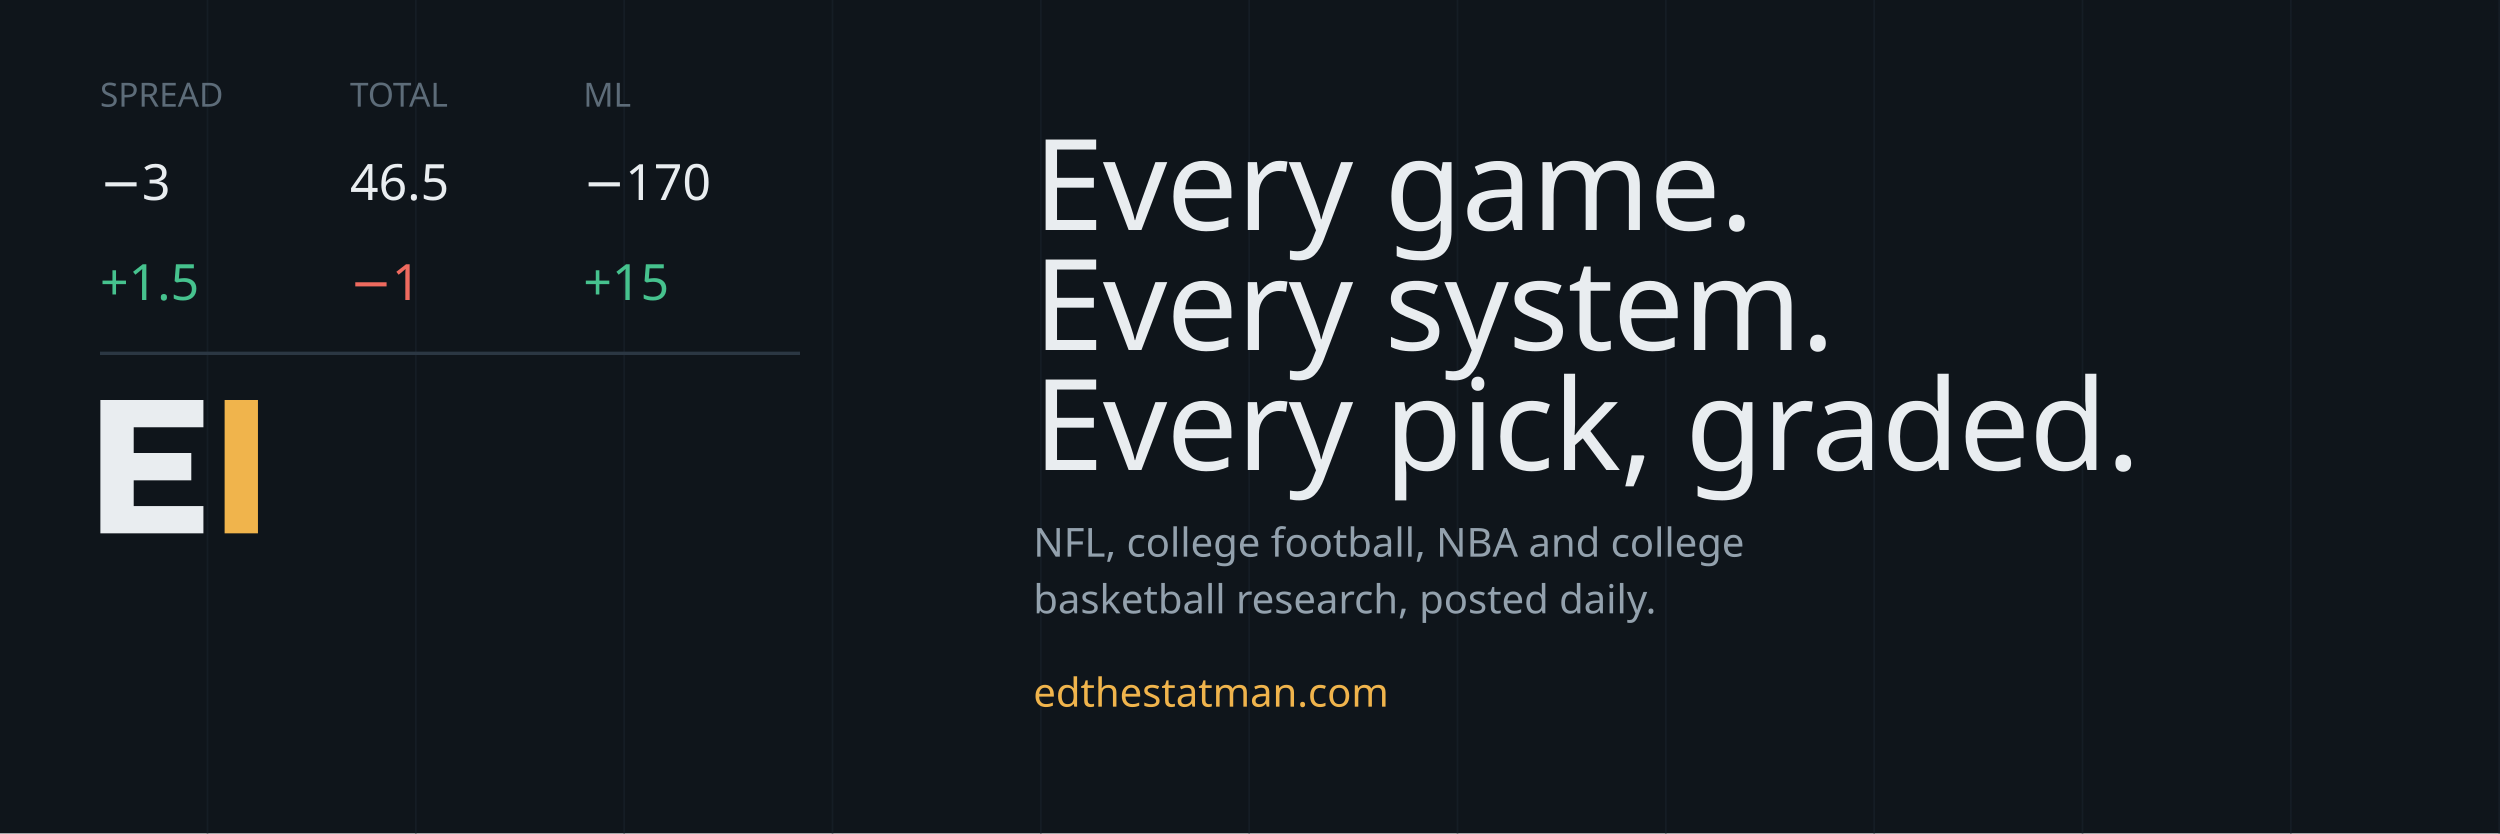
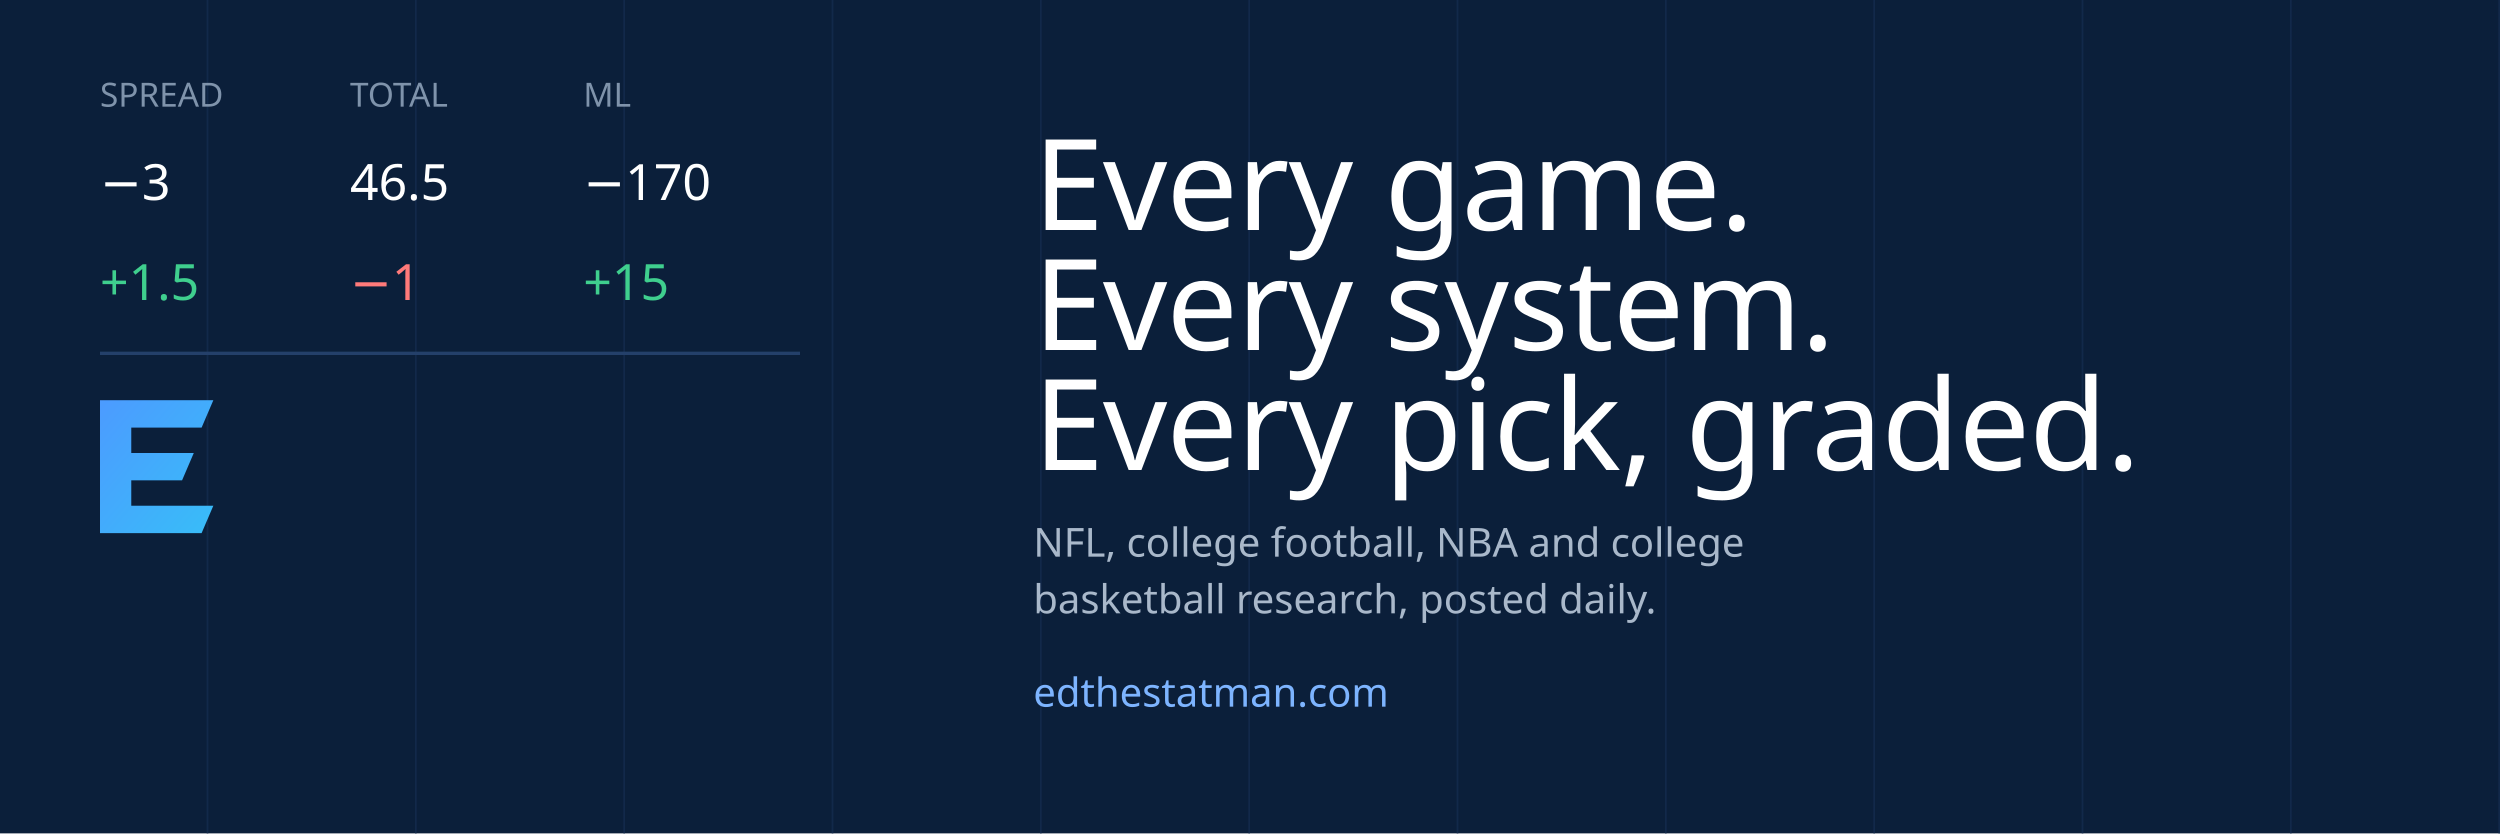
<svg xmlns="http://www.w3.org/2000/svg" width="1500" height="500" viewBox="0 0 1500 500">
-   <rect width="1500" height="500" fill="#0F151B" />
-   <g fill="#151D25">
+   <defs>
+     <linearGradient id="eg" x1="0" y1="0" x2="1" y2="1">
+       <stop offset="0" stop-color="#4C9BFF" />
+       <stop offset="1" stop-color="#38BDF8" />
+     </linearGradient>
+   </defs>
+   <rect width="1500" height="500" fill="#0B1F3A" />
+   <g fill="#12294A">
    <rect x="124" y="0" width="1" height="500" />
    <rect x="249" y="0" width="1" height="500" />
    <rect x="374" y="0" width="1" height="500" />
    <rect x="499" y="0" width="1" height="500" />
    <rect x="624" y="0" width="1" height="500" />
    <rect x="749" y="0" width="1" height="500" />
    <rect x="874" y="0" width="1" height="500" />
    <rect x="999" y="0" width="1" height="500" />
    <rect x="1124" y="0" width="1" height="500" />
    <rect x="1249" y="0" width="1" height="500" />
    <rect x="1374" y="0" width="1" height="500" />
    <rect x="1499" y="0" width="1" height="500" />
  </g>
  <g transform="translate(60 40)">
-     <g font-family="JetBrains Mono Label" font-size="20" fill="#5D6C79">
+     <g font-family="JetBrains Mono Label" font-size="20" fill="#7F93AB">
      <text x="0" y="24">SPREAD</text>
      <text x="150" y="24">TOTAL</text>
      <text x="290" y="24">ML</text>
    </g>
    <g font-family="JetBrains Mono Figure" font-size="30">
-       <text x="0" y="80" fill="#E9EDF0">−3</text>
-       <text x="150" y="80" fill="#E9EDF0">46.5</text>
-       <text x="290" y="80" fill="#E9EDF0">−170</text>
-       <text x="0" y="140" fill="#46C28E">+1.5</text>
-       <text x="150" y="140" fill="#EF6A5F">−1</text>
-       <text x="290" y="140" fill="#46C28E">+15</text>
+       <text x="0" y="80" fill="#FFFFFF">−3</text>
+       <text x="150" y="80" fill="#FFFFFF">46.5</text>
+       <text x="290" y="80" fill="#FFFFFF">−170</text>
+       <text x="0" y="140" fill="#3FCF8E">+1.5</text>
+       <text x="150" y="140" fill="#FF7A7A">−1</text>
+       <text x="290" y="140" fill="#3FCF8E">+15</text>
    </g>
-     <line x1="0" y1="172" x2="420" y2="172" stroke="#2B3743" stroke-width="2" />
-     <svg x="0" y="200" width="95" height="80" viewBox="24 28 52 44">
-       <path d="M24 28 H58 V37 H35 V45.5 H54 V54.5 H35 V63 H58 V72 H24 Z" fill="#E9EDF0" />
-       <rect x="65" y="28" width="11" height="44" fill="#F0B44C" />
+     <line x1="0" y1="172" x2="420" y2="172" stroke="#24406A" stroke-width="2" />
+     <svg x="0" y="200" width="68" height="80" viewBox="24 16 58 68">
+       <path d="M24 16H82L76 30H40V43H72L66 57H40V70H82L76 84H24Z" fill="url(#eg)" />
    </svg>
  </g>
-   <g font-family="Archivo Headline" font-size="76" fill="#E9EDF0" letter-spacing="-0.5">
+   <g font-family="Archivo Headline" font-size="76" fill="#FFFFFF" letter-spacing="-0.5">
    <text x="620" y="138">Every game.</text>
    <text x="620" y="210">Every system.</text>
    <text x="620" y="282">Every pick, graded.</text>
  </g>
-   <g font-family="Archivo Text" font-size="24" fill="#93A1AD">
+   <g font-family="Archivo Text" font-size="24" fill="#A9B8CA">
    <text x="620" y="334">NFL, college football, NBA and college</text>
    <text x="620" y="368">basketball research, posted daily.</text>
  </g>
-   <text x="620" y="424" font-family="Archivo Link" font-size="24" fill="#F0B44C">edthestatman.com</text>
+   <text x="620" y="424" font-family="Archivo Link" font-size="24" fill="#7DB4FF">edthestatman.com</text>
</svg>
